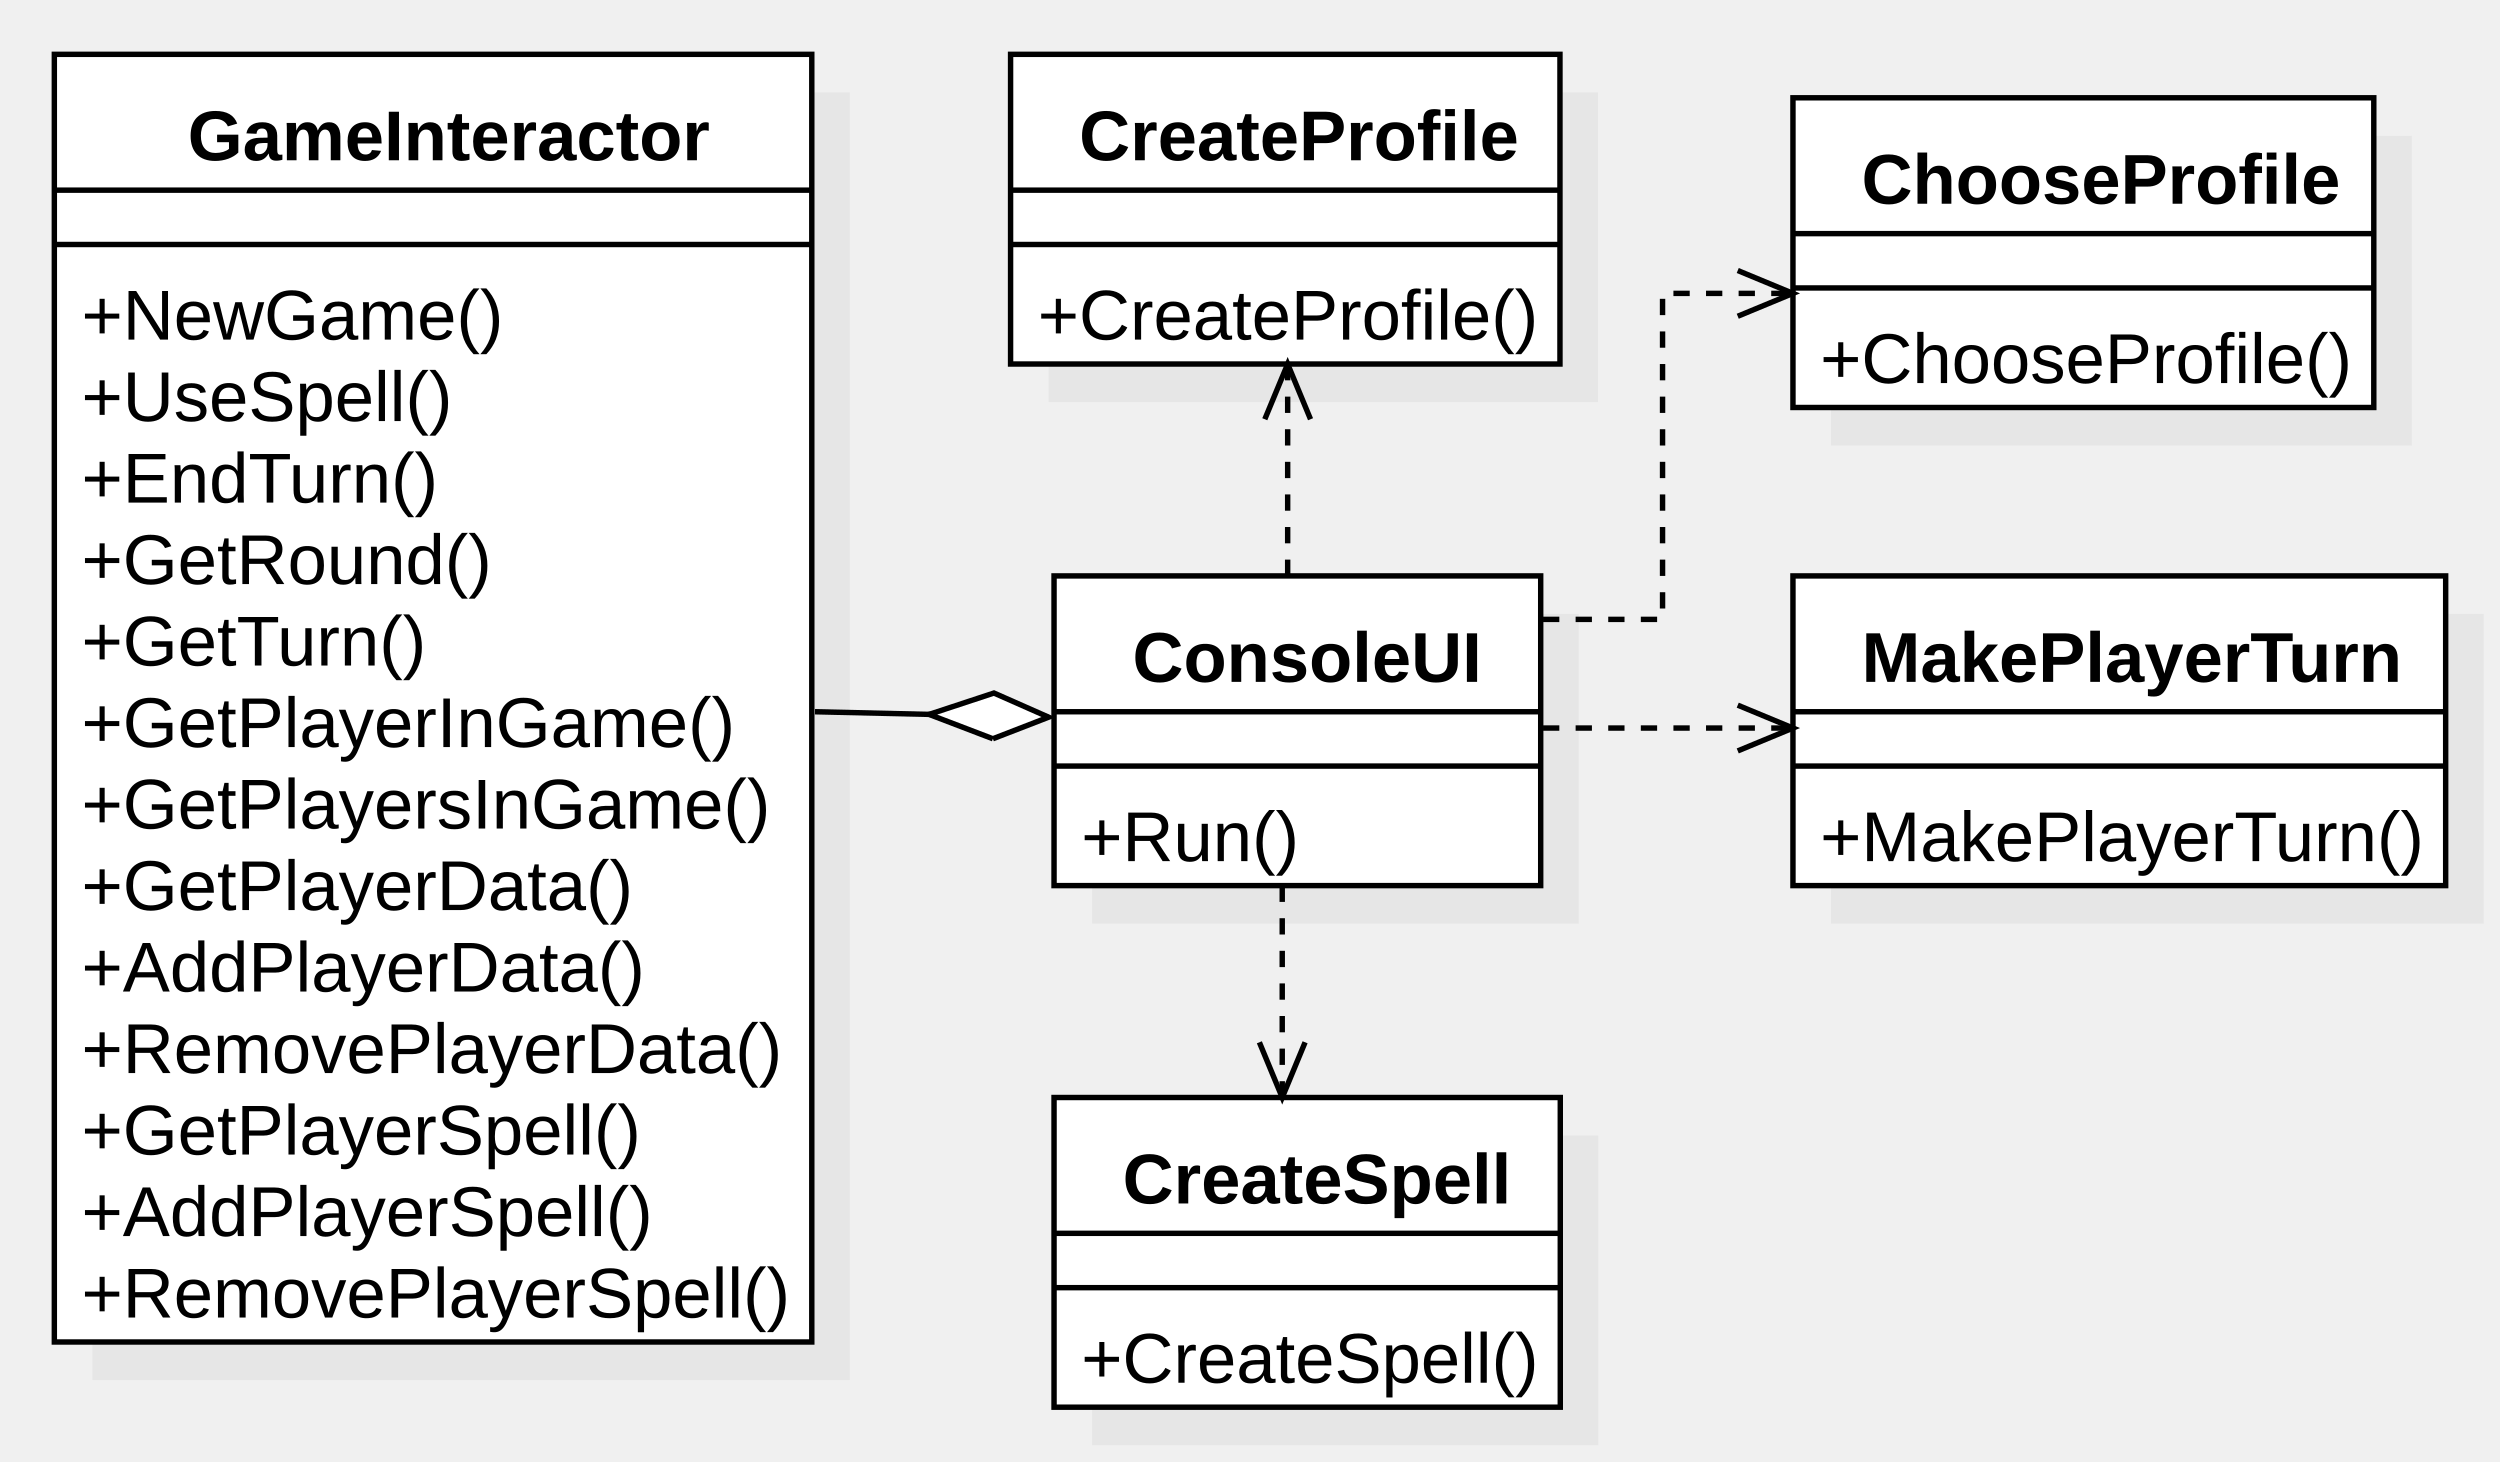
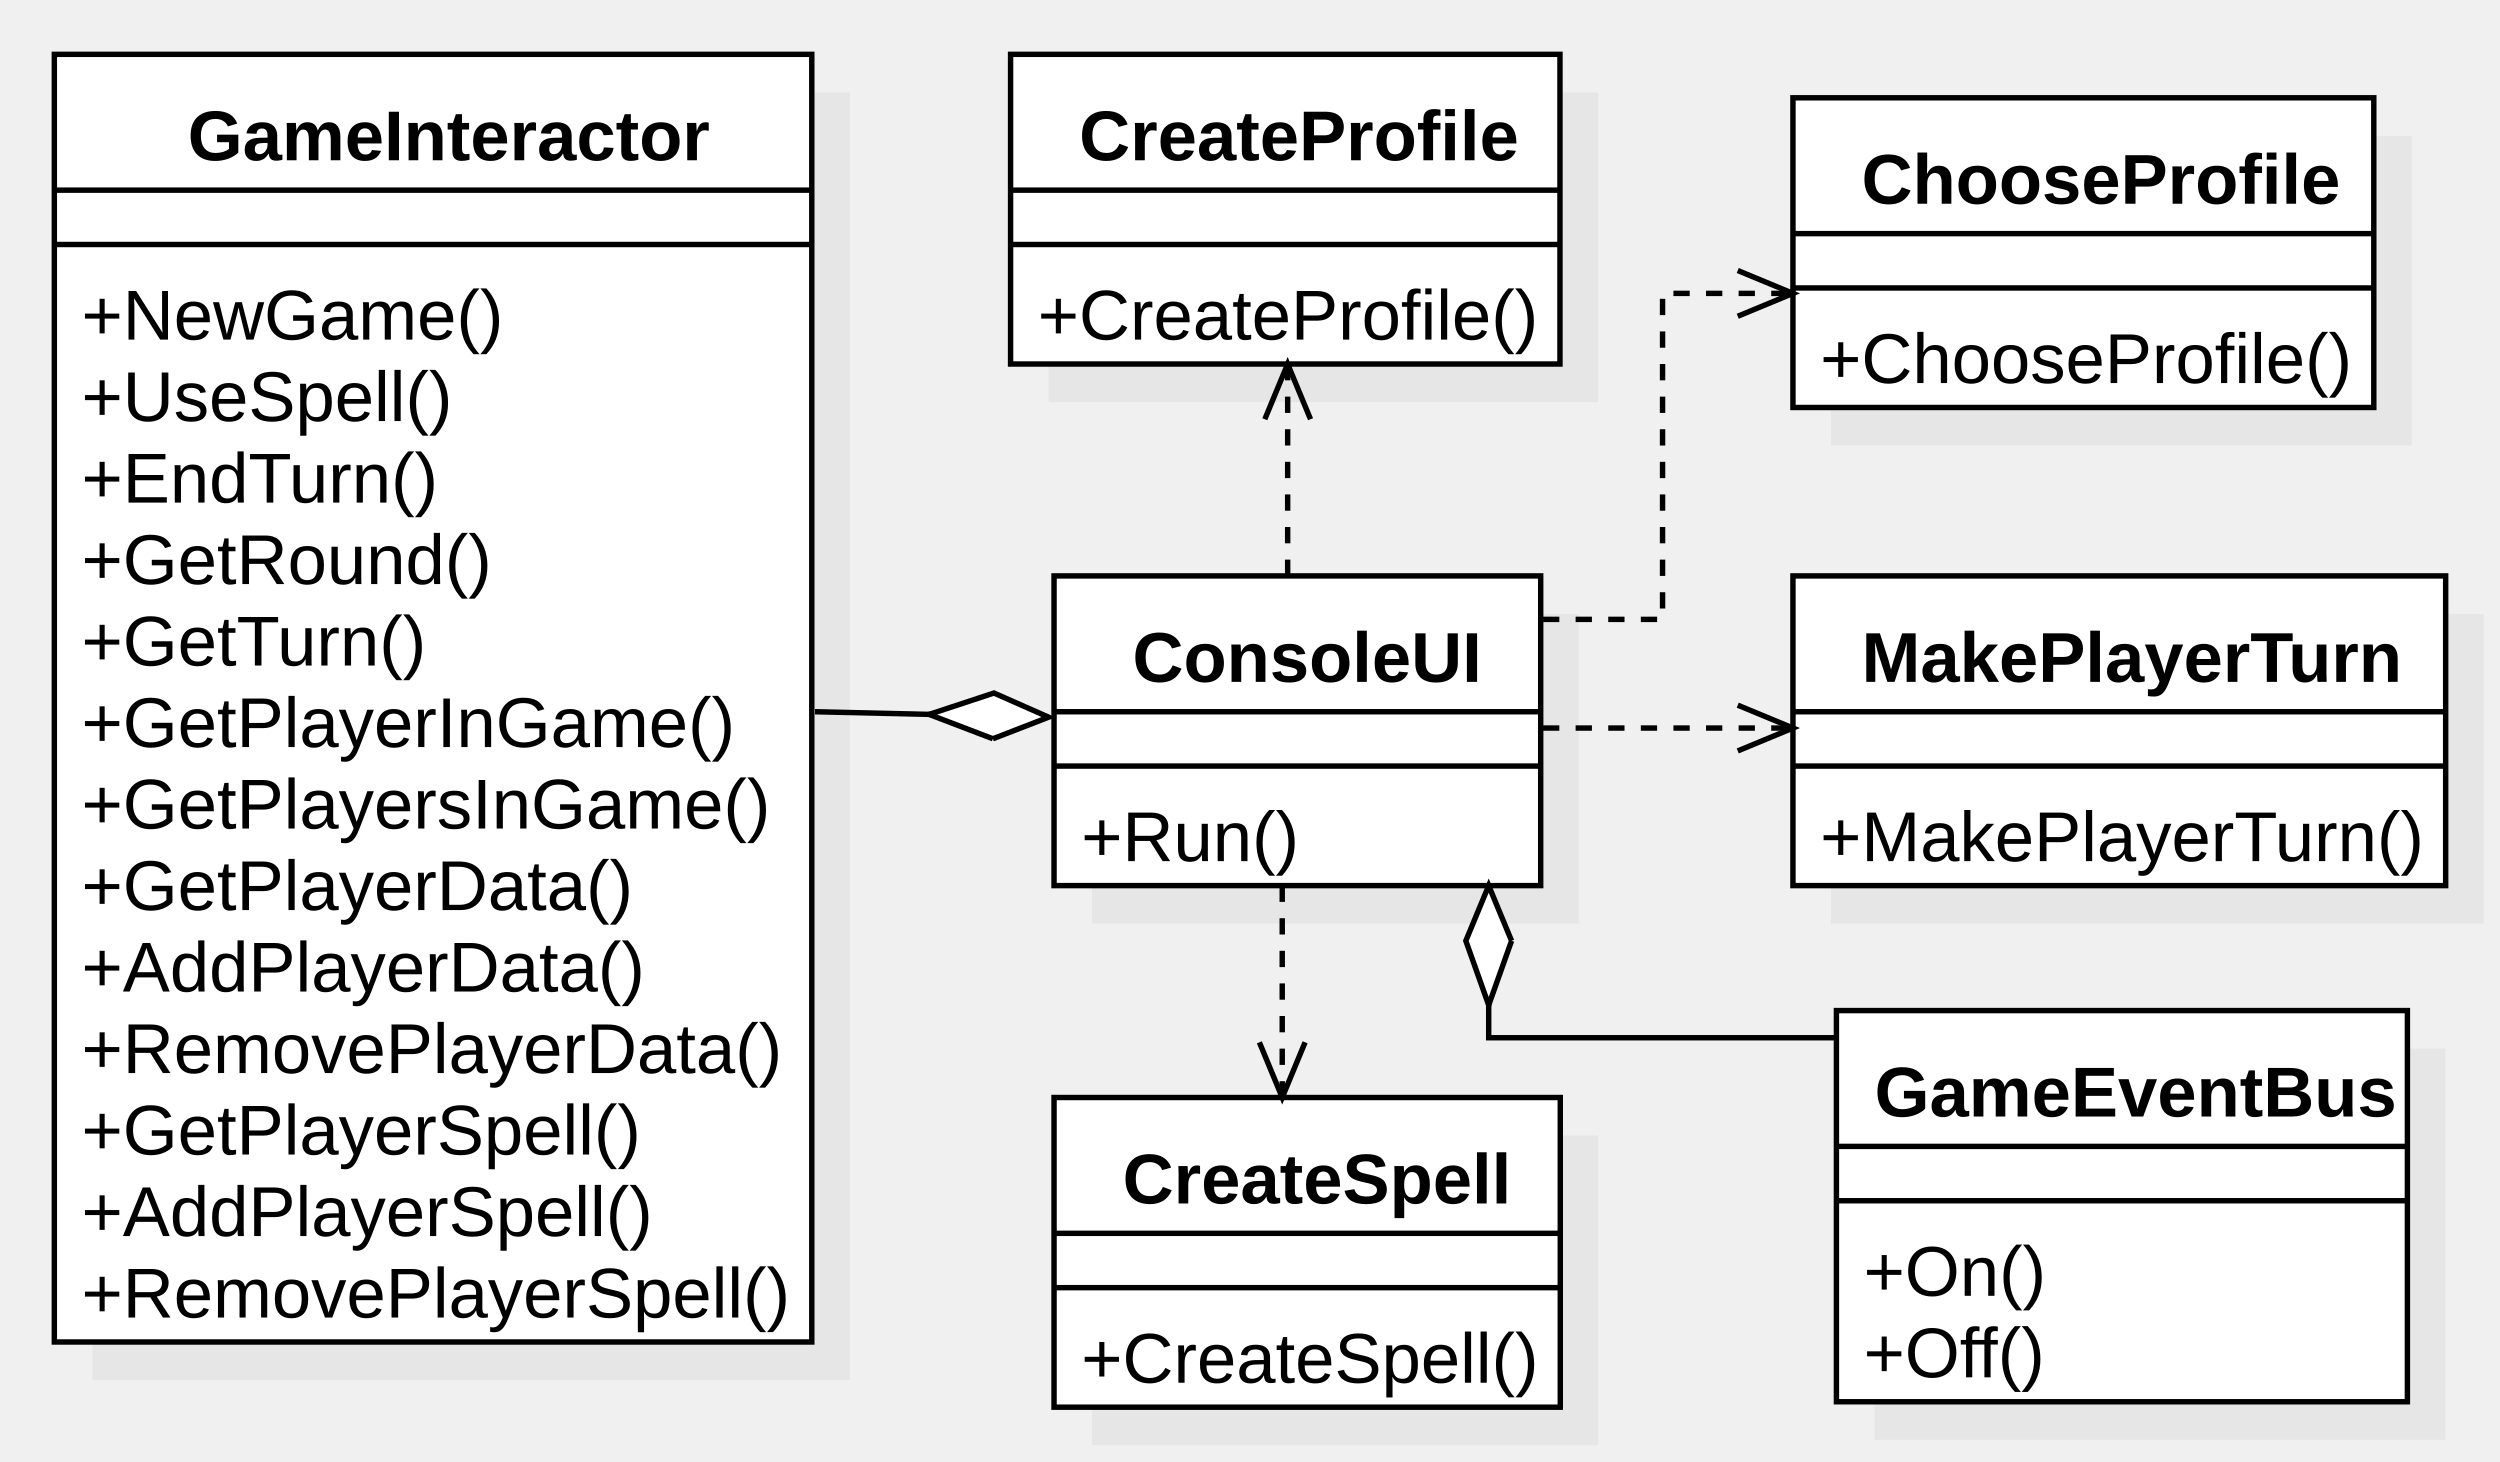
<svg xmlns="http://www.w3.org/2000/svg" version="1.1" width="460.135" height="269">
  <defs />
  <g>
    <g transform="translate(-14,-14) scale(1,1)">
      <rect fill="#C0C0C0" stroke="none" x="215" y="127" width="89.571" height="57" opacity="0.2" />
    </g>
    <g transform="translate(-14,-14) scale(1,1)">
      <rect fill="#ffffff" stroke="none" x="208" y="120" width="89.571" height="57" />
    </g>
    <g transform="translate(-14,-14) scale(1,1)">
      <path fill="none" stroke="#000000" d="M 208 120 L 297.571 120 L 297.571 177 L 208 177 L 208 120 Z Z" stroke-miterlimit="10" />
    </g>
    <g transform="translate(-14,-14) scale(1,1)">
      <path fill="none" stroke="#000000" d="M 208 145 L 297.571 145" stroke-miterlimit="10" />
    </g>
    <g transform="translate(-14,-14) scale(1,1)">
      <path fill="none" stroke="#000000" d="M 208 155 L 297.571 155" stroke-miterlimit="10" />
    </g>
    <g transform="translate(-14,-14) scale(1,1)">
      <g>
        <path fill="none" stroke="none" />
        <text fill="#000000" stroke="none" font-family="Arial" font-size="13px" font-style="normal" font-weight="bold" text-decoration="none" x="222.437" y="139.5">ConsoleUI</text>
      </g>
    </g>
    <g transform="translate(-14,-14) scale(1,1)">
      <g>
        <path fill="none" stroke="none" />
        <text fill="#000000" stroke="none" font-family="Arial" font-size="13px" font-style="normal" font-weight="normal" text-decoration="none" x="213" y="172.5">+Run()</text>
      </g>
    </g>
    <g transform="translate(-14,-14) scale(1,1)">
      <rect fill="#C0C0C0" stroke="none" x="351" y="39" width="106.906" height="57" opacity="0.2" />
    </g>
    <g transform="translate(-14,-14) scale(1,1)">
      <rect fill="#ffffff" stroke="none" x="344" y="32" width="106.906" height="57" />
    </g>
    <g transform="translate(-14,-14) scale(1,1)">
      <path fill="none" stroke="#000000" d="M 344 32 L 450.906 32 L 450.906 89 L 344 89 L 344 32 Z Z" stroke-miterlimit="10" />
    </g>
    <g transform="translate(-14,-14) scale(1,1)">
      <path fill="none" stroke="#000000" d="M 344 57 L 450.906 57" stroke-miterlimit="10" />
    </g>
    <g transform="translate(-14,-14) scale(1,1)">
      <path fill="none" stroke="#000000" d="M 344 67 L 450.906 67" stroke-miterlimit="10" />
    </g>
    <g transform="translate(-14,-14) scale(1,1)">
      <g>
        <path fill="none" stroke="none" />
        <text fill="#000000" stroke="none" font-family="Arial" font-size="13px" font-style="normal" font-weight="bold" text-decoration="none" x="356.625" y="51.5">ChooseProfile</text>
      </g>
    </g>
    <g transform="translate(-14,-14) scale(1,1)">
      <g>
        <path fill="none" stroke="none" />
        <text fill="#000000" stroke="none" font-family="Arial" font-size="13px" font-style="normal" font-weight="normal" text-decoration="none" x="349" y="84.5">+ChooseProfile()</text>
      </g>
    </g>
    <g transform="translate(-14,-14) scale(1,1)">
      <rect fill="#C0C0C0" stroke="none" x="207" y="31" width="101.117" height="57" opacity="0.2" />
    </g>
    <g transform="translate(-14,-14) scale(1,1)">
      <rect fill="#ffffff" stroke="none" x="200" y="24" width="101.117" height="57" />
    </g>
    <g transform="translate(-14,-14) scale(1,1)">
      <path fill="none" stroke="#000000" d="M 200 24 L 301.117 24 L 301.117 81 L 200 81 L 200 24 Z Z" stroke-miterlimit="10" />
    </g>
    <g transform="translate(-14,-14) scale(1,1)">
      <path fill="none" stroke="#000000" d="M 200 49 L 301.117 49" stroke-miterlimit="10" />
    </g>
    <g transform="translate(-14,-14) scale(1,1)">
      <path fill="none" stroke="#000000" d="M 200 59 L 301.117 59" stroke-miterlimit="10" />
    </g>
    <g transform="translate(-14,-14) scale(1,1)">
      <g>
        <path fill="none" stroke="none" />
        <text fill="#000000" stroke="none" font-family="Arial" font-size="13px" font-style="normal" font-weight="bold" text-decoration="none" x="212.625" y="43.5">CreateProfile</text>
      </g>
    </g>
    <g transform="translate(-14,-14) scale(1,1)">
      <g>
        <path fill="none" stroke="none" />
        <text fill="#000000" stroke="none" font-family="Arial" font-size="13px" font-style="normal" font-weight="normal" text-decoration="none" x="205" y="76.5">+CreateProfile()</text>
      </g>
    </g>
    <g transform="translate(-14,-14) scale(1,1)">
      <rect fill="#C0C0C0" stroke="none" x="215" y="223" width="93.176" height="57" opacity="0.2" />
    </g>
    <g transform="translate(-14,-14) scale(1,1)">
      <rect fill="#ffffff" stroke="none" x="208" y="216" width="93.176" height="57" />
    </g>
    <g transform="translate(-14,-14) scale(1,1)">
      <path fill="none" stroke="#000000" d="M 208 216 L 301.176 216 L 301.176 273 L 208 273 L 208 216 Z Z" stroke-miterlimit="10" />
    </g>
    <g transform="translate(-14,-14) scale(1,1)">
      <path fill="none" stroke="#000000" d="M 208 241 L 301.176 241" stroke-miterlimit="10" />
    </g>
    <g transform="translate(-14,-14) scale(1,1)">
      <path fill="none" stroke="#000000" d="M 208 251 L 301.176 251" stroke-miterlimit="10" />
    </g>
    <g transform="translate(-14,-14) scale(1,1)">
      <g>
        <path fill="none" stroke="none" />
        <text fill="#000000" stroke="none" font-family="Arial" font-size="13px" font-style="normal" font-weight="bold" text-decoration="none" x="220.625" y="235.5">CreateSpell</text>
      </g>
    </g>
    <g transform="translate(-14,-14) scale(1,1)">
      <g>
        <path fill="none" stroke="none" />
        <text fill="#000000" stroke="none" font-family="Arial" font-size="13px" font-style="normal" font-weight="normal" text-decoration="none" x="213" y="268.5">+CreateSpell()</text>
      </g>
    </g>
    <g transform="translate(-14,-14) scale(1,1)">
      <rect fill="#C0C0C0" stroke="none" x="351" y="127" width="120.135" height="57" opacity="0.2" />
    </g>
    <g transform="translate(-14,-14) scale(1,1)">
      <rect fill="#ffffff" stroke="none" x="344" y="120" width="120.135" height="57" />
    </g>
    <g transform="translate(-14,-14) scale(1,1)">
      <path fill="none" stroke="#000000" d="M 344 120 L 464.135 120 L 464.135 177 L 344 177 L 344 120 Z Z" stroke-miterlimit="10" />
    </g>
    <g transform="translate(-14,-14) scale(1,1)">
      <path fill="none" stroke="#000000" d="M 344 145 L 464.135 145" stroke-miterlimit="10" />
    </g>
    <g transform="translate(-14,-14) scale(1,1)">
      <path fill="none" stroke="#000000" d="M 344 155 L 464.135 155" stroke-miterlimit="10" />
    </g>
    <g transform="translate(-14,-14) scale(1,1)">
      <g>
        <path fill="none" stroke="none" />
        <text fill="#000000" stroke="none" font-family="Arial" font-size="13px" font-style="normal" font-weight="bold" text-decoration="none" x="356.625" y="139.5">MakePlayerTurn</text>
      </g>
    </g>
    <g transform="translate(-14,-14) scale(1,1)">
      <g>
        <path fill="none" stroke="none" />
        <text fill="#000000" stroke="none" font-family="Arial" font-size="13px" font-style="normal" font-weight="normal" text-decoration="none" x="349" y="172.5">+MakePlayerTurn()</text>
      </g>
    </g>
    <g transform="translate(-14,-14) scale(1,1)">
      <path fill="none" stroke="#000000" d="M 250 177 L 250 216" stroke-miterlimit="10" stroke-dasharray="3" />
    </g>
    <g transform="translate(-14,-14) scale(1,1)">
      <path fill="none" stroke="#000000" d="M 245.79 205.837 L 250 216 L 254.21 205.837" stroke-miterlimit="10" />
    </g>
    <g transform="translate(-14,-14) scale(1,1)">
      <path fill="none" stroke="#000000" d="M 298 148 L 344 148" stroke-miterlimit="10" stroke-dasharray="3" />
    </g>
    <g transform="translate(-14,-14) scale(1,1)">
      <path fill="none" stroke="#000000" d="M 333.837 152.21 L 344 148 L 333.837 143.79" stroke-miterlimit="10" />
    </g>
    <g transform="translate(-14,-14) scale(1,1)">
      <path fill="none" stroke="#000000" d="M 298 128 L 320 128 L 320 68 L 344 68" stroke-miterlimit="10" stroke-dasharray="3" />
    </g>
    <g transform="translate(-14,-14) scale(1,1)">
      <path fill="none" stroke="#000000" d="M 333.837 72.21 L 344 68 L 333.837 63.79" stroke-miterlimit="10" />
    </g>
    <g transform="translate(-14,-14) scale(1,1)">
      <path fill="none" stroke="#000000" d="M 251 120 L 251 81" stroke-miterlimit="10" stroke-dasharray="3" />
    </g>
    <g transform="translate(-14,-14) scale(1,1)">
      <path fill="none" stroke="#000000" d="M 255.21 91.163 L 251 81 L 246.79 91.163" stroke-miterlimit="10" />
    </g>
    <g transform="translate(-14,-14) scale(1,1)">
      <rect fill="#C0C0C0" stroke="none" x="31" y="31" width="139.413" height="237" opacity="0.2" />
    </g>
    <g transform="translate(-14,-14) scale(1,1)">
      <rect fill="#ffffff" stroke="none" x="24" y="24" width="139.413" height="237" />
    </g>
    <g transform="translate(-14,-14) scale(1,1)">
      <path fill="none" stroke="#000000" d="M 24 24 L 163.413 24 L 163.413 261 L 24 261 L 24 24 Z Z" stroke-miterlimit="10" />
    </g>
    <g transform="translate(-14,-14) scale(1,1)">
      <path fill="none" stroke="#000000" d="M 24 49 L 163.413 49" stroke-miterlimit="10" />
    </g>
    <g transform="translate(-14,-14) scale(1,1)">
      <path fill="none" stroke="#000000" d="M 24 59 L 163.413 59" stroke-miterlimit="10" />
    </g>
    <g transform="translate(-14,-14) scale(1,1)">
      <g>
        <path fill="none" stroke="none" />
        <text fill="#000000" stroke="none" font-family="Arial" font-size="13px" font-style="normal" font-weight="bold" text-decoration="none" x="48.549" y="43.5">GameInteractor</text>
      </g>
    </g>
    <g transform="translate(-14,-14) scale(1,1)">
      <g>
        <path fill="none" stroke="none" />
        <text fill="#000000" stroke="none" font-family="Arial" font-size="13px" font-style="normal" font-weight="normal" text-decoration="none" x="29" y="76.5">+NewGame()</text>
      </g>
    </g>
    <g transform="translate(-14,-14) scale(1,1)">
      <g>
        <path fill="none" stroke="none" />
        <text fill="#000000" stroke="none" font-family="Arial" font-size="13px" font-style="normal" font-weight="normal" text-decoration="none" x="29" y="91.5">+UseSpell()</text>
      </g>
    </g>
    <g transform="translate(-14,-14) scale(1,1)">
      <g>
        <path fill="none" stroke="none" />
        <text fill="#000000" stroke="none" font-family="Arial" font-size="13px" font-style="normal" font-weight="normal" text-decoration="none" x="29" y="106.5">+EndTurn()</text>
      </g>
    </g>
    <g transform="translate(-14,-14) scale(1,1)">
      <g>
        <path fill="none" stroke="none" />
        <text fill="#000000" stroke="none" font-family="Arial" font-size="13px" font-style="normal" font-weight="normal" text-decoration="none" x="29" y="121.5">+GetRound()</text>
      </g>
    </g>
    <g transform="translate(-14,-14) scale(1,1)">
      <g>
        <path fill="none" stroke="none" />
        <text fill="#000000" stroke="none" font-family="Arial" font-size="13px" font-style="normal" font-weight="normal" text-decoration="none" x="29" y="136.5">+GetTurn()</text>
      </g>
    </g>
    <g transform="translate(-14,-14) scale(1,1)">
      <g>
        <path fill="none" stroke="none" />
        <text fill="#000000" stroke="none" font-family="Arial" font-size="13px" font-style="normal" font-weight="normal" text-decoration="none" x="29" y="151.5">+GetPlayerInGame()</text>
      </g>
    </g>
    <g transform="translate(-14,-14) scale(1,1)">
      <g>
        <path fill="none" stroke="none" />
        <text fill="#000000" stroke="none" font-family="Arial" font-size="13px" font-style="normal" font-weight="normal" text-decoration="none" x="29" y="166.5">+GetPlayersInGame()</text>
      </g>
    </g>
    <g transform="translate(-14,-14) scale(1,1)">
      <g>
        <path fill="none" stroke="none" />
        <text fill="#000000" stroke="none" font-family="Arial" font-size="13px" font-style="normal" font-weight="normal" text-decoration="none" x="29" y="181.5">+GetPlayerData()</text>
      </g>
    </g>
    <g transform="translate(-14,-14) scale(1,1)">
      <g>
        <path fill="none" stroke="none" />
        <text fill="#000000" stroke="none" font-family="Arial" font-size="13px" font-style="normal" font-weight="normal" text-decoration="none" x="29" y="196.5">+AddPlayerData()</text>
      </g>
    </g>
    <g transform="translate(-14,-14) scale(1,1)">
      <g>
        <path fill="none" stroke="none" />
        <text fill="#000000" stroke="none" font-family="Arial" font-size="13px" font-style="normal" font-weight="normal" text-decoration="none" x="29" y="211.5">+RemovePlayerData()</text>
      </g>
    </g>
    <g transform="translate(-14,-14) scale(1,1)">
      <g>
        <path fill="none" stroke="none" />
        <text fill="#000000" stroke="none" font-family="Arial" font-size="13px" font-style="normal" font-weight="normal" text-decoration="none" x="29" y="226.5">+GetPlayerSpell()</text>
      </g>
    </g>
    <g transform="translate(-14,-14) scale(1,1)">
      <g>
        <path fill="none" stroke="none" />
        <text fill="#000000" stroke="none" font-family="Arial" font-size="13px" font-style="normal" font-weight="normal" text-decoration="none" x="29" y="241.5">+AddPlayerSpell()</text>
      </g>
    </g>
    <g transform="translate(-14,-14) scale(1,1)">
      <g>
        <path fill="none" stroke="none" />
        <text fill="#000000" stroke="none" font-family="Arial" font-size="13px" font-style="normal" font-weight="normal" text-decoration="none" x="29" y="256.5">+RemovePlayerSpell()</text>
      </g>
    </g>
    <g transform="translate(-14,-14) scale(1,1)">
      <path fill="none" stroke="#000000" d="M 164 145 L 207 146" stroke-miterlimit="10" />
    </g>
    <g transform="translate(-14,-14) scale(1,1)">
      <path fill="#FFFFFF" stroke="none" d="M 196.742 149.972 L 207 146 L 196.938 141.555 L 185.006 145.489" />
    </g>
    <g transform="translate(-14,-14) scale(1,1)">
      <path fill="none" stroke="#000000" d="M 196.742 149.972 L 207 146 L 196.938 141.555 L 185.006 145.489 L 196.742 149.972" stroke-miterlimit="10" />
    </g>
+     <g transform="translate(-14,-14) scale(1,1)">
+       <rect fill="#C0C0C0" stroke="none" x="359" y="207" width="105.091" height="72" opacity="0.2" />
+     </g>
+     <g transform="translate(-14,-14) scale(1,1)">
+       <rect fill="#ffffff" stroke="none" x="352" y="200" width="105.091" height="72" />
+     </g>
+     <g transform="translate(-14,-14) scale(1,1)">
+       <path fill="none" stroke="#000000" d="M 352 200 L 457.091 200 L 457.091 272 L 352 272 L 352 200 Z Z" stroke-miterlimit="10" />
+     </g>
+     <g transform="translate(-14,-14) scale(1,1)">
+       <path fill="none" stroke="#000000" d="M 352 225 L 457.091 225" stroke-miterlimit="10" />
+     </g>
+     <g transform="translate(-14,-14) scale(1,1)">
+       <path fill="none" stroke="#000000" d="M 352 235 L 457.091 235" stroke-miterlimit="10" />
+     </g>
+     <g transform="translate(-14,-14) scale(1,1)">
+       <g>
+         <path fill="none" stroke="none" />
+         <text fill="#000000" stroke="none" font-family="Arial" font-size="13px" font-style="normal" font-weight="bold" text-decoration="none" x="359.023" y="219.5">GameEventBus</text>
+       </g>
+     </g>
+     <g transform="translate(-14,-14) scale(1,1)">
+       <g>
+         <path fill="none" stroke="none" />
+         <text fill="#000000" stroke="none" font-family="Arial" font-size="13px" font-style="normal" font-weight="normal" text-decoration="none" x="357" y="252.5">+On()</text>
+       </g>
+     </g>
+     <g transform="translate(-14,-14) scale(1,1)">
+       <g>
+         <path fill="none" stroke="none" />
+         <text fill="#000000" stroke="none" font-family="Arial" font-size="13px" font-style="normal" font-weight="normal" text-decoration="none" x="357" y="267.5">+Off()</text>
+       </g>
+     </g>
+     <g transform="translate(-14,-14) scale(1,1)">
+       <path fill="none" stroke="#000000" d="M 352 205 L 288 205 L 288 177" stroke-miterlimit="10" />
+     </g>
+     <g transform="translate(-14,-14) scale(1,1)">
+       <path fill="#FFFFFF" stroke="none" d="M 292.21 187.163 L 288 177 L 283.79 187.163 L 288 199" />
+     </g>
+     <g transform="translate(-14,-14) scale(1,1)">
+       <path fill="none" stroke="#000000" d="M 292.21 187.163 L 288 177 L 283.79 187.163 L 288 199 L 292.21 187.163" stroke-miterlimit="10" />
+     </g>
  </g>
</svg>
